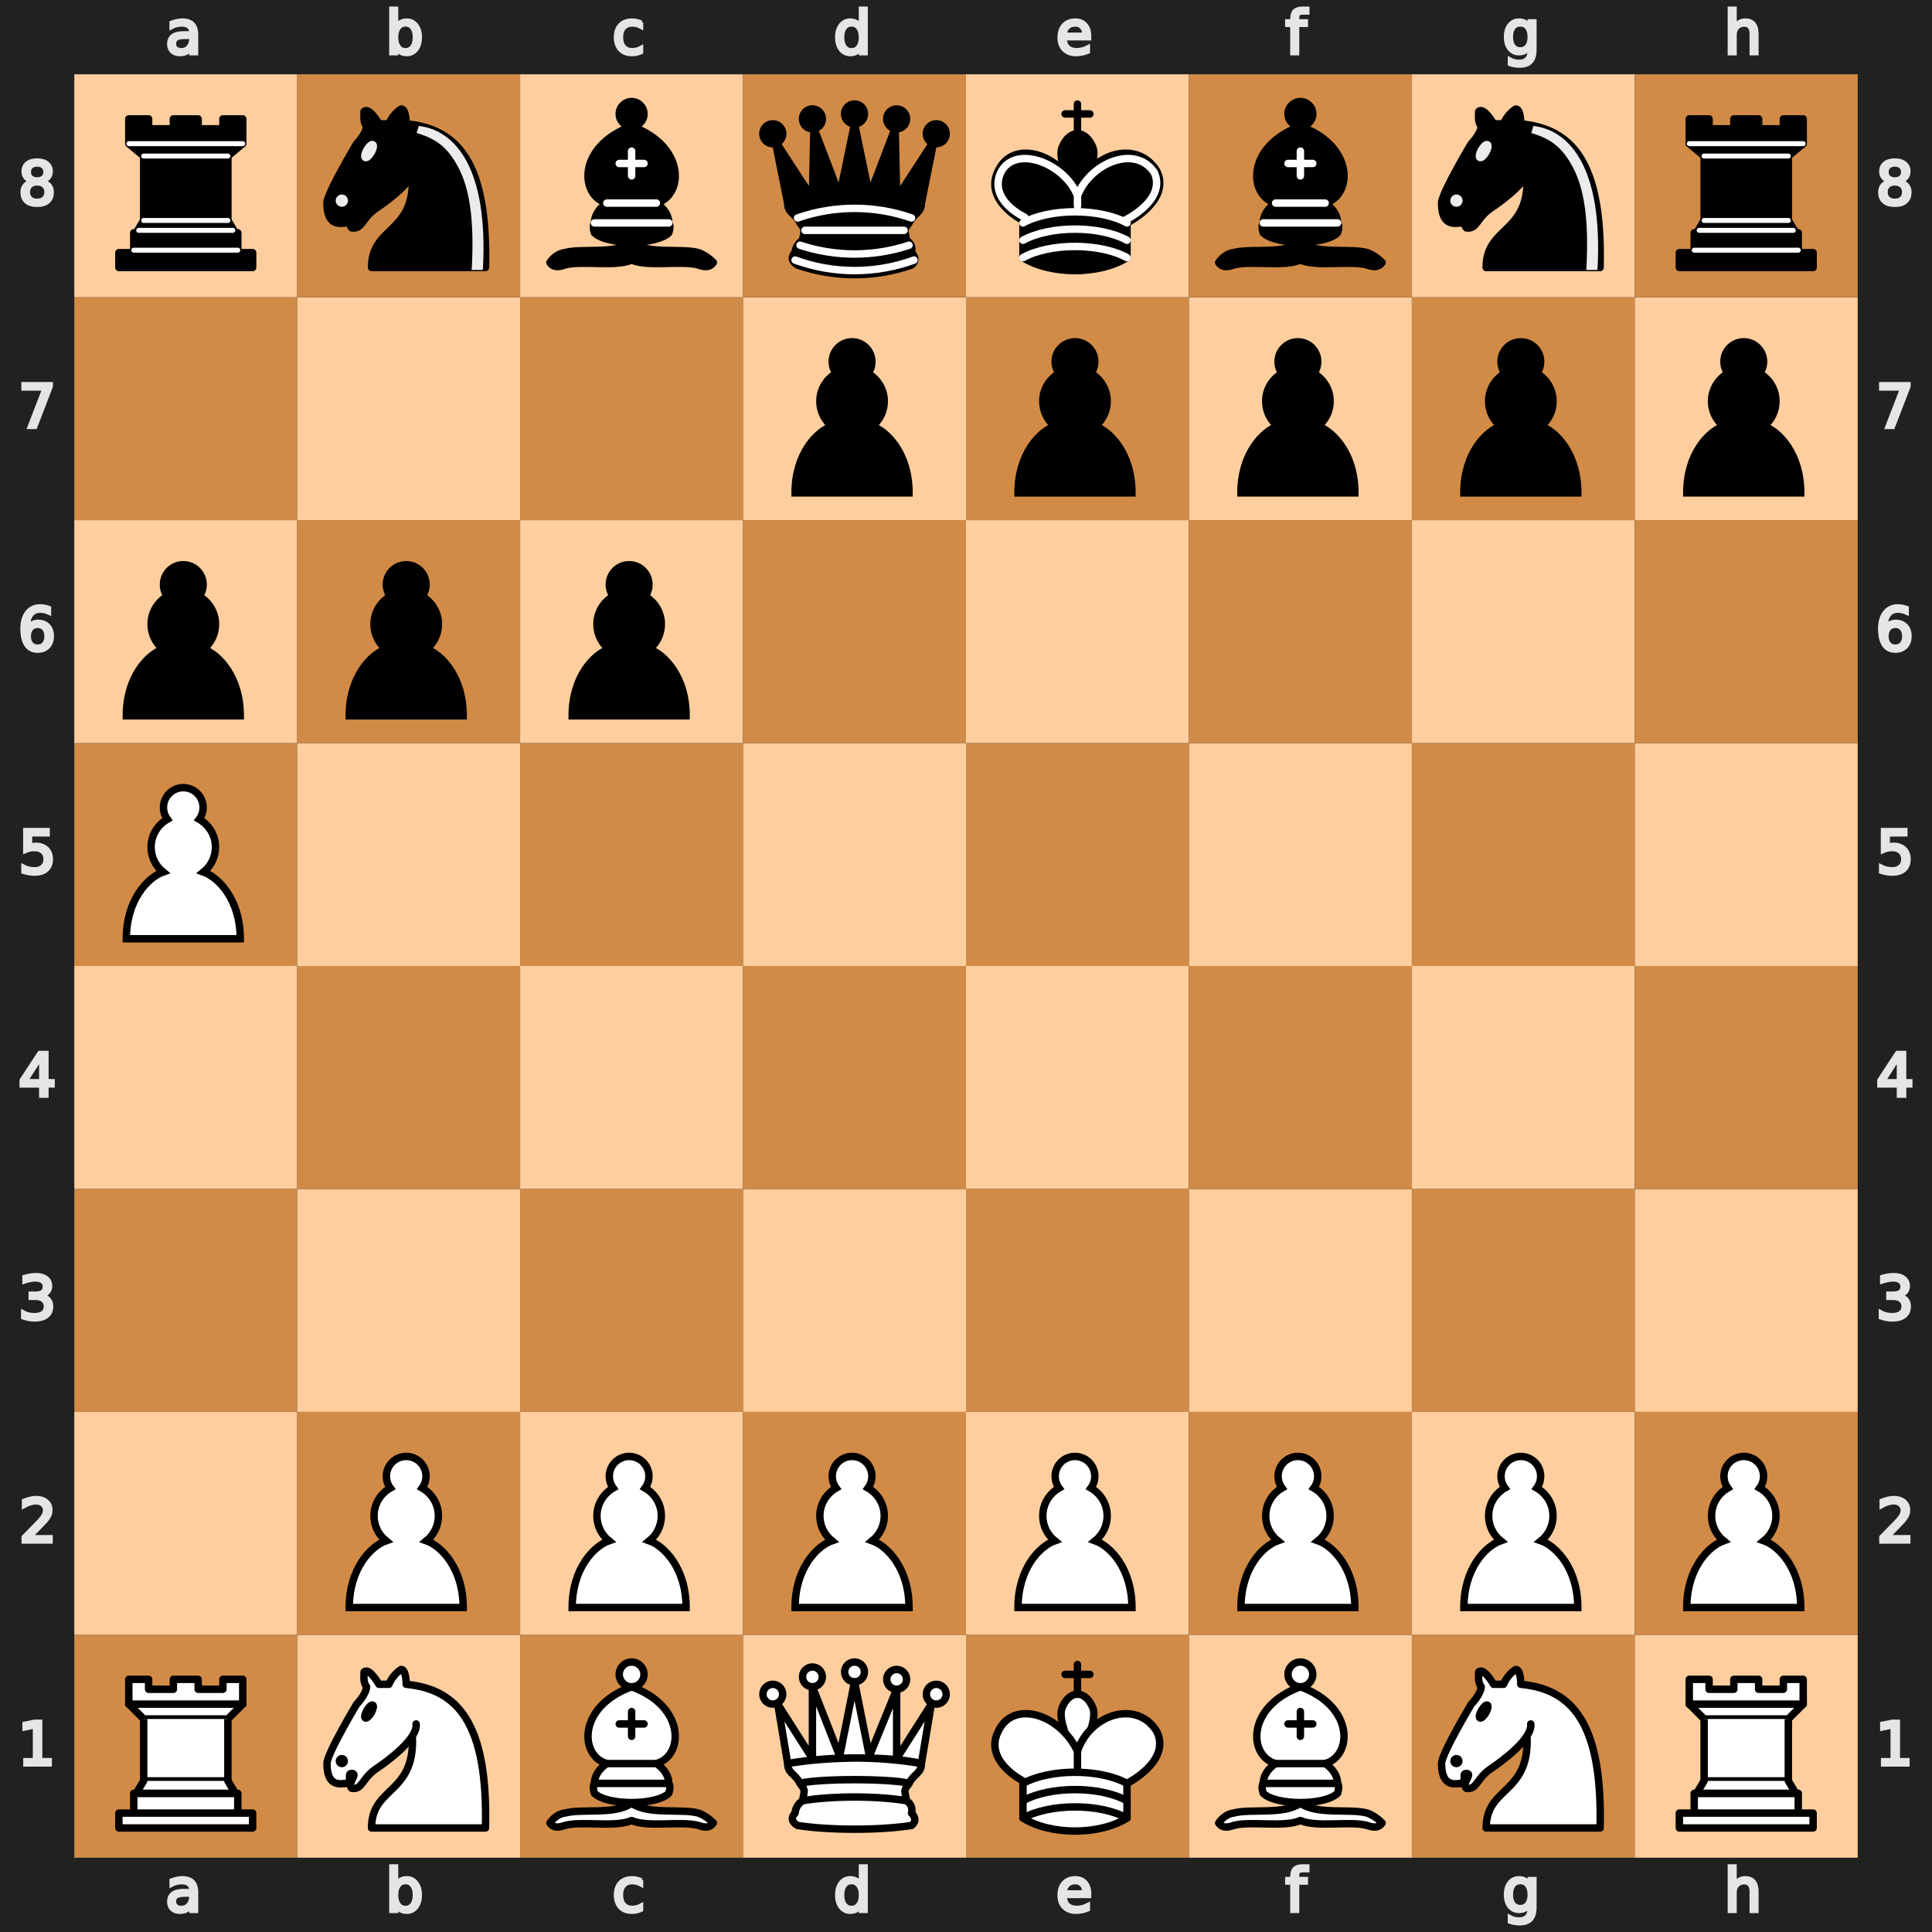
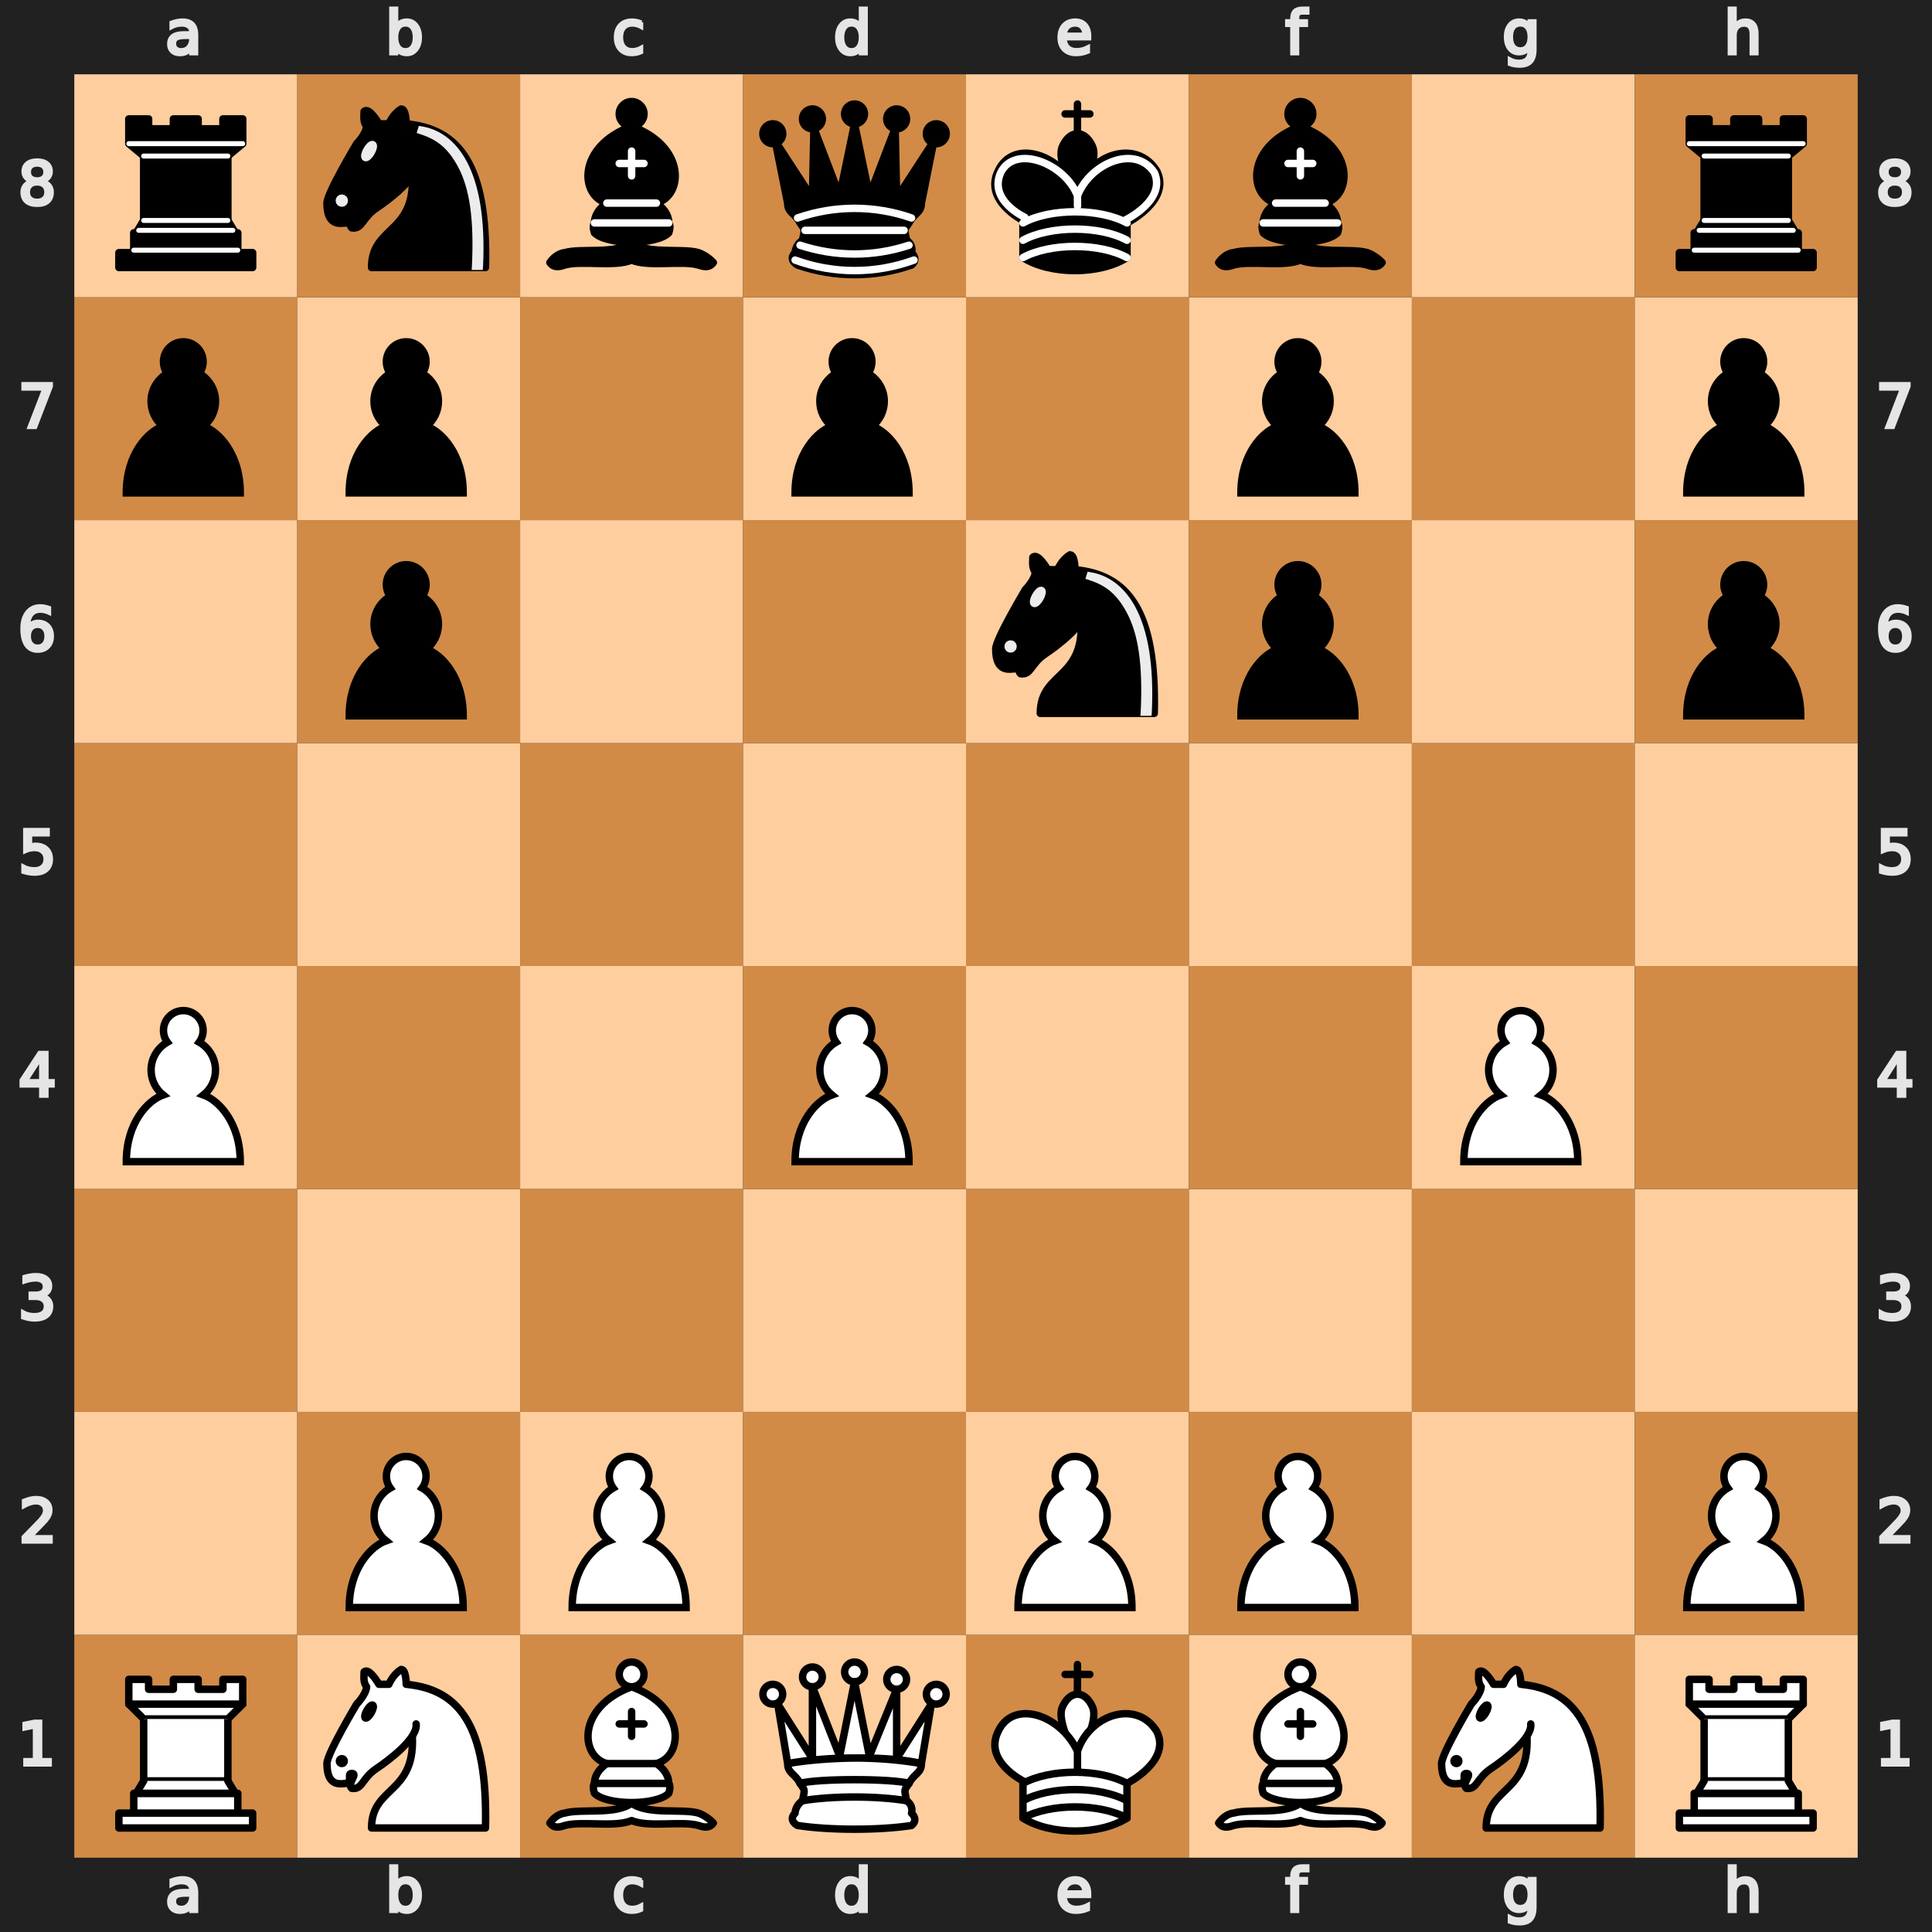
<svg xmlns="http://www.w3.org/2000/svg" xmlns:xlink="http://www.w3.org/1999/xlink" version="1.1" viewBox="0 0 390 390" width="800" height="800">
  <defs>
    <g id="white-pawn" class="white pawn">
      <path d="M22 9c-2.21 0-4 1.79-4 4 0 .89.29 1.71.78 2.38-1.95 1.12-3.28 3.21-3.28 5.62 0 2.03.94 3.84 2.41 5.03-3 1.06-7.41 5.55-7.41 13.47h23c0-7.92-4.41-12.41-7.41-13.47 1.47-1.19 2.41-3 2.41-5.03 0-2.41-1.33-4.5-3.28-5.62.49-.67.78-1.49.78-2.38 0-2.21-1.79-4-4-4z" fill="#fff" stroke="#000" stroke-width="1.5" stroke-linecap="round" />
    </g>
    <g id="white-knight" class="white knight" fill="none" fill-rule="evenodd" stroke="#000" stroke-width="1.5" stroke-linecap="round" stroke-linejoin="round">
      <path d="M 22,10 C 32.5,11 38.5,18 38,39 L 15,39 C 15,30 25,32.5 23,18" style="fill:#ffffff; stroke:#000000;" />
      <path d="M 24,18 C 24.38,20.91 18.45,25.37 16,27 C 13,29 13.18,31.34 11,31 C 9.958,30.06 12.41,27.96 11,28 C 10,28 11.19,29.23 10,30 C 9,30 5.997,31 6,26 C 6,24 12,14 12,14 C 12,14 13.89,12.1 14,10.5 C 13.27,9.506 13.5,8.5 13.5,7.5 C 14.5,6.5 16.5,10 16.5,10 L 18.5,10 C 18.5,10 19.28,8.008 21,7 C 22,7 22,10 22,10" style="fill:#ffffff; stroke:#000000;" />
      <path d="M 9.5 25.5 A 0.5 0.5 0 1 1 8.5,25.5 A 0.5 0.5 0 1 1 9.5 25.5 z" style="fill:#000000; stroke:#000000;" />
      <path d="M 15 15.5 A 0.5 1.5 0 1 1 14,15.5 A 0.5 1.5 0 1 1 15 15.5 z" transform="matrix(0.866,0.5,-0.5,0.866,9.693,-5.173)" style="fill:#000000; stroke:#000000;" />
    </g>
    <g id="white-bishop" class="white bishop" fill="none" fill-rule="evenodd" stroke="#000" stroke-width="1.5" stroke-linecap="round" stroke-linejoin="round">
      <g fill="#fff" stroke-linecap="butt">
        <path d="M9 36c3.39-.97 10.11.43 13.5-2 3.39 2.43 10.11 1.03 13.5 2 0 0 1.65.54 3 2-.68.97-1.65.99-3 .5-3.39-.97-10.11.46-13.5-1-3.39 1.46-10.11.03-13.5 1-1.354.49-2.323.47-3-.5 1.354-1.94 3-2 3-2zM15 32c2.5 2.5 12.5 2.5 15 0 .5-1.5 0-2 0-2 0-2.5-2.5-4-2.5-4 5.5-1.5 6-11.5-5-15.5-11 4-10.5 14-5 15.5 0 0-2.5 1.5-2.5 4 0 0-.5.5 0 2zM25 8a2.5 2.5 0 1 1-5 0 2.5 2.5 0 1 1 5 0z" />
      </g>
      <path d="M17.5 26h10M15 30h15m-7.5-14.5v5M20 18h5" stroke-linejoin="miter" />
    </g>
    <g id="white-rook" class="white rook" fill="#fff" fill-rule="evenodd" stroke="#000" stroke-width="1.5" stroke-linecap="round" stroke-linejoin="round">
      <path d="M9 39h27v-3H9v3zM12 36v-4h21v4H12zM11 14V9h4v2h5V9h5v2h5V9h4v5" stroke-linecap="butt" />
      <path d="M34 14l-3 3H14l-3-3" />
      <path d="M31 17v12.5H14V17" stroke-linecap="butt" stroke-linejoin="miter" />
      <path d="M31 29.5l1.5 2.5h-20l1.5-2.5" />
      <path d="M11 14h23" fill="none" stroke-linejoin="miter" />
    </g>
    <g id="white-queen" class="white queen" fill="#fff" fill-rule="evenodd" stroke="#000" stroke-width="1.5" stroke-linecap="round" stroke-linejoin="round">
      <path d="M8 12a2 2 0 1 1-4 0 2 2 0 1 1 4 0zM24.5 7.5a2 2 0 1 1-4 0 2 2 0 1 1 4 0zM41 12a2 2 0 1 1-4 0 2 2 0 1 1 4 0zM16 8.5a2 2 0 1 1-4 0 2 2 0 1 1 4 0zM33 9a2 2 0 1 1-4 0 2 2 0 1 1 4 0z" />
      <path d="M9 26c8.5-1.5 21-1.5 27 0l2-12-7 11V11l-5.5 13.5-3-15-3 15-5.5-14V25L7 14l2 12zM9 26c0 2 1.5 2 2.5 4 1 1.5 1 1 .5 3.5-1.5 1-1.5 2.5-1.5 2.5-1.5 1.5.5 2.5.5 2.5 6.5 1 16.5 1 23 0 0 0 1.5-1 0-2.5 0 0 .5-1.5-1-2.5-.5-2.5-.5-2 .5-3.5 1-2 2.5-2 2.5-4-8.5-1.5-18.5-1.5-27 0z" stroke-linecap="butt" />
      <path d="M11.5 30c3.5-1 18.5-1 22 0M12 33.5c6-1 15-1 21 0" fill="none" />
    </g>
    <g id="white-king" class="white king" fill="none" fill-rule="evenodd" stroke="#000" stroke-width="1.5" stroke-linecap="round" stroke-linejoin="round">
      <path d="M22.5 11.63V6M20 8h5" stroke-linejoin="miter" />
      <path d="M22.5 25s4.5-7.5 3-10.5c0 0-1-2.5-3-2.5s-3 2.5-3 2.5c-1.5 3 3 10.5 3 10.5" fill="#fff" stroke-linecap="butt" stroke-linejoin="miter" />
      <path d="M11.5 37c5.5 3.5 15.5 3.5 21 0v-7s9-4.5 6-10.5c-4-6.5-13.5-3.5-16 4V27v-3.5c-3.5-7.5-13-10.5-16-4-3 6 5 10 5 10V37z" fill="#fff" />
      <path d="M11.5 30c5.5-3 15.5-3 21 0m-21 3.5c5.5-3 15.5-3 21 0m-21 3.5c5.5-3 15.5-3 21 0" />
    </g>
    <g id="black-pawn" class="black pawn">
      <path d="M22 9c-2.21 0-4 1.79-4 4 0 .89.29 1.71.78 2.38-1.95 1.12-3.28 3.21-3.28 5.62 0 2.03.94 3.84 2.41 5.03-3 1.06-7.41 5.55-7.41 13.47h23c0-7.92-4.41-12.41-7.41-13.47 1.47-1.19 2.41-3 2.41-5.03 0-2.41-1.33-4.5-3.28-5.62.49-.67.78-1.49.78-2.38 0-2.21-1.79-4-4-4z" stroke="#000" stroke-width="1.5" stroke-linecap="round" />
    </g>
    <g id="black-knight" class="black knight" fill="none" fill-rule="evenodd" stroke="#000" stroke-width="1.5" stroke-linecap="round" stroke-linejoin="round">
      <path d="M 22,10 C 32.5,11 38.5,18 38,39 L 15,39 C 15,30 25,32.5 23,18" style="fill:#000000; stroke:#000000;" />
      <path d="M 24,18 C 24.38,20.91 18.45,25.37 16,27 C 13,29 13.18,31.34 11,31 C 9.958,30.06 12.41,27.96 11,28 C 10,28 11.19,29.23 10,30 C 9,30 5.997,31 6,26 C 6,24 12,14 12,14 C 12,14 13.89,12.1 14,10.5 C 13.27,9.506 13.5,8.5 13.5,7.5 C 14.5,6.5 16.5,10 16.5,10 L 18.5,10 C 18.5,10 19.28,8.008 21,7 C 22,7 22,10 22,10" style="fill:#000000; stroke:#000000;" />
      <path d="M 9.5 25.5 A 0.5 0.5 0 1 1 8.5,25.5 A 0.5 0.5 0 1 1 9.5 25.5 z" style="fill:#ececec; stroke:#ececec;" />
      <path d="M 15 15.5 A 0.5 1.5 0 1 1 14,15.5 A 0.5 1.5 0 1 1 15 15.5 z" transform="matrix(0.866,0.5,-0.5,0.866,9.693,-5.173)" style="fill:#ececec; stroke:#ececec;" />
      <path d="M 24.55,10.4 L 24.1,11.85 L 24.6,12 C 27.75,13 30.25,14.49 32.5,18.75 C 34.75,23.01 35.75,29.06 35.25,39 L 35.2,39.5 L 37.45,39.5 L 37.5,39 C 38,28.94 36.62,22.15 34.25,17.66 C 31.88,13.17 28.46,11.02 25.06,10.5 L 24.55,10.4 z " style="fill:#ececec; stroke:none;" />
    </g>
    <g id="black-bishop" class="black bishop" fill="none" fill-rule="evenodd" stroke="#000" stroke-width="1.5" stroke-linecap="round" stroke-linejoin="round">
      <path d="M9 36c3.39-.97 10.11.43 13.5-2 3.39 2.43 10.11 1.03 13.5 2 0 0 1.65.54 3 2-.68.97-1.65.99-3 .5-3.39-.97-10.11.46-13.5-1-3.39 1.46-10.11.03-13.5 1-1.354.49-2.323.47-3-.5 1.354-1.94 3-2 3-2zm6-4c2.5 2.5 12.5 2.5 15 0 .5-1.5 0-2 0-2 0-2.5-2.5-4-2.5-4 5.5-1.5 6-11.5-5-15.5-11 4-10.5 14-5 15.5 0 0-2.5 1.5-2.5 4 0 0-.5.5 0 2zM25 8a2.5 2.5 0 1 1-5 0 2.5 2.5 0 1 1 5 0z" fill="#000" stroke-linecap="butt" />
      <path d="M17.5 26h10M15 30h15m-7.5-14.5v5M20 18h5" stroke="#fff" stroke-linejoin="miter" />
    </g>
    <g id="black-rook" class="black rook" fill="#000" fill-rule="evenodd" stroke="#000" stroke-width="1.5" stroke-linecap="round" stroke-linejoin="round">
      <path d="M9 39h27v-3H9v3zM12.5 32l1.5-2.5h17l1.5 2.5h-20zM12 36v-4h21v4H12z" stroke-linecap="butt" />
      <path d="M14 29.5v-13h17v13H14z" stroke-linecap="butt" stroke-linejoin="miter" />
      <path d="M14 16.5L11 14h23l-3 2.5H14zM11 14V9h4v2h5V9h5v2h5V9h4v5H11z" stroke-linecap="butt" />
      <path d="M12 35.5h21M13 31.5h19M14 29.5h17M14 16.5h17M11 14h23" fill="none" stroke="#fff" stroke-width="1" stroke-linejoin="miter" />
    </g>
    <g id="black-queen" class="black queen" fill="#000" fill-rule="evenodd" stroke="#000" stroke-width="1.5" stroke-linecap="round" stroke-linejoin="round">
      <g fill="#000" stroke="none">
        <circle cx="6" cy="12" r="2.75" />
        <circle cx="14" cy="9" r="2.75" />
        <circle cx="22.5" cy="8" r="2.75" />
        <circle cx="31" cy="9" r="2.75" />
        <circle cx="39" cy="12" r="2.75" />
      </g>
      <path d="M9 26c8.5-1.5 21-1.5 27 0l2.5-12.5L31 25l-.3-14.1-5.2 13.6-3-14.5-3 14.5-5.2-13.6L14 25 6.5 13.5 9 26zM9 26c0 2 1.5 2 2.5 4 1 1.5 1 1 .5 3.5-1.5 1-1.5 2.5-1.5 2.5-1.5 1.5.5 2.5.5 2.5 6.5 1 16.5 1 23 0 0 0 1.5-1 0-2.5 0 0 .5-1.5-1-2.5-.5-2.5-.5-2 .5-3.5 1-2 2.5-2 2.5-4-8.5-1.5-18.5-1.5-27 0z" stroke-linecap="butt" />
      <path d="M11 38.5a35 35 1 0 0 23 0" fill="none" stroke-linecap="butt" />
      <path d="M11 29a35 35 1 0 1 23 0M12.5 31.5h20M11.5 34.5a35 35 1 0 0 22 0M10.5 37.5a35 35 1 0 0 24 0" fill="none" stroke="#fff" />
    </g>
    <g id="black-king" class="black king" fill="none" fill-rule="evenodd" stroke="#000" stroke-width="1.5" stroke-linecap="round" stroke-linejoin="round">
      <path d="M22.5 11.63V6" stroke-linejoin="miter" />
      <path d="M22.5 25s4.5-7.5 3-10.5c0 0-1-2.5-3-2.5s-3 2.5-3 2.5c-1.5 3 3 10.5 3 10.5" fill="#000" stroke-linecap="butt" stroke-linejoin="miter" />
      <path d="M11.5 37c5.5 3.5 15.5 3.5 21 0v-7s9-4.5 6-10.5c-4-6.5-13.5-3.5-16 4V27v-3.5c-3.5-7.5-13-10.5-16-4-3 6 5 10 5 10V37z" fill="#000" />
      <path d="M20 8h5" stroke-linejoin="miter" />
      <path d="M32 29.5s8.5-4 6.03-9.65C34.15 14 25 18 22.5 24.5l.01 2.1-.01-2.1C20 18 9.906 14 6.997 19.85c-2.497 5.65 4.853 9 4.853 9M11.5 30c5.5-3 15.5-3 21 0m-21 3.5c5.5-3 15.5-3 21 0m-21 3.5c5.5-3 15.5-3 21 0" stroke="#fff" />
    </g>
  </defs>
  <rect x="0" y="0" width="390" height="390" fill="#212121" />
  <rect x="15" y="330" width="45" height="45" class="square dark a1" stroke="none" fill="#d18b47" />
  <use xlink:href="#white-rook" transform="translate(15, 330)" />
  <rect x="60" y="330" width="45" height="45" class="square light b1" stroke="none" fill="#ffce9e" />
  <use xlink:href="#white-knight" transform="translate(60, 330)" />
  <rect x="105" y="330" width="45" height="45" class="square dark c1" stroke="none" fill="#d18b47" />
  <use xlink:href="#white-bishop" transform="translate(105, 330)" />
  <rect x="150" y="330" width="45" height="45" class="square light d1" stroke="none" fill="#ffce9e" />
  <use xlink:href="#white-queen" transform="translate(150, 330)" />
  <rect x="195" y="330" width="45" height="45" class="square dark e1" stroke="none" fill="#d18b47" />
  <use xlink:href="#white-king" transform="translate(195, 330)" />
  <rect x="240" y="330" width="45" height="45" class="square light f1" stroke="none" fill="#ffce9e" />
  <use xlink:href="#white-bishop" transform="translate(240, 330)" />
  <rect x="285" y="330" width="45" height="45" class="square dark g1" stroke="none" fill="#d18b47" />
  <use xlink:href="#white-knight" transform="translate(285, 330)" />
  <rect x="330" y="330" width="45" height="45" class="square light h1" stroke="none" fill="#ffce9e" />
  <use xlink:href="#white-rook" transform="translate(330, 330)" />
  <rect x="15" y="285" width="45" height="45" class="square light a2" stroke="none" fill="#ffce9e" />
  <rect x="60" y="285" width="45" height="45" class="square dark b2" stroke="none" fill="#d18b47" />
  <use xlink:href="#white-pawn" transform="translate(60, 285)" />
  <rect x="105" y="285" width="45" height="45" class="square light c2" stroke="none" fill="#ffce9e" />
  <use xlink:href="#white-pawn" transform="translate(105, 285)" />
  <rect x="150" y="285" width="45" height="45" class="square dark d2" stroke="none" fill="#d18b47" />
-   <use xlink:href="#white-pawn" transform="translate(150, 285)" />
  <rect x="195" y="285" width="45" height="45" class="square light e2" stroke="none" fill="#ffce9e" />
  <use xlink:href="#white-pawn" transform="translate(195, 285)" />
  <rect x="240" y="285" width="45" height="45" class="square dark f2" stroke="none" fill="#d18b47" />
  <use xlink:href="#white-pawn" transform="translate(240, 285)" />
  <rect x="285" y="285" width="45" height="45" class="square light g2" stroke="none" fill="#ffce9e" />
-   <use xlink:href="#white-pawn" transform="translate(285, 285)" />
  <rect x="330" y="285" width="45" height="45" class="square dark h2" stroke="none" fill="#d18b47" />
  <use xlink:href="#white-pawn" transform="translate(330, 285)" />
  <rect x="15" y="240" width="45" height="45" class="square dark a3" stroke="none" fill="#d18b47" />
  <rect x="60" y="240" width="45" height="45" class="square light b3" stroke="none" fill="#ffce9e" />
  <rect x="105" y="240" width="45" height="45" class="square dark c3" stroke="none" fill="#d18b47" />
  <rect x="150" y="240" width="45" height="45" class="square light d3" stroke="none" fill="#ffce9e" />
  <rect x="195" y="240" width="45" height="45" class="square dark e3" stroke="none" fill="#d18b47" />
  <rect x="240" y="240" width="45" height="45" class="square light f3" stroke="none" fill="#ffce9e" />
  <rect x="285" y="240" width="45" height="45" class="square dark g3" stroke="none" fill="#d18b47" />
  <rect x="330" y="240" width="45" height="45" class="square light h3" stroke="none" fill="#ffce9e" />
  <rect x="15" y="195" width="45" height="45" class="square light a4" stroke="none" fill="#ffce9e" />
+   <use xlink:href="#white-pawn" transform="translate(15, 195)" />
  <rect x="60" y="195" width="45" height="45" class="square dark b4" stroke="none" fill="#d18b47" />
  <rect x="105" y="195" width="45" height="45" class="square light c4" stroke="none" fill="#ffce9e" />
  <rect x="150" y="195" width="45" height="45" class="square dark d4" stroke="none" fill="#d18b47" />
+   <use xlink:href="#white-pawn" transform="translate(150, 195)" />
  <rect x="195" y="195" width="45" height="45" class="square light e4" stroke="none" fill="#ffce9e" />
  <rect x="240" y="195" width="45" height="45" class="square dark f4" stroke="none" fill="#d18b47" />
  <rect x="285" y="195" width="45" height="45" class="square light g4" stroke="none" fill="#ffce9e" />
+   <use xlink:href="#white-pawn" transform="translate(285, 195)" />
  <rect x="330" y="195" width="45" height="45" class="square dark h4" stroke="none" fill="#d18b47" />
  <rect x="15" y="150" width="45" height="45" class="square dark a5" stroke="none" fill="#d18b47" />
-   <use xlink:href="#white-pawn" transform="translate(15, 150)" />
  <rect x="60" y="150" width="45" height="45" class="square light b5" stroke="none" fill="#ffce9e" />
  <rect x="105" y="150" width="45" height="45" class="square dark c5" stroke="none" fill="#d18b47" />
  <rect x="150" y="150" width="45" height="45" class="square light d5" stroke="none" fill="#ffce9e" />
  <rect x="195" y="150" width="45" height="45" class="square dark e5" stroke="none" fill="#d18b47" />
  <rect x="240" y="150" width="45" height="45" class="square light f5" stroke="none" fill="#ffce9e" />
  <rect x="285" y="150" width="45" height="45" class="square dark g5" stroke="none" fill="#d18b47" />
  <rect x="330" y="150" width="45" height="45" class="square light h5" stroke="none" fill="#ffce9e" />
  <rect x="15" y="105" width="45" height="45" class="square light a6" stroke="none" fill="#ffce9e" />
-   <use xlink:href="#black-pawn" transform="translate(15, 105)" />
  <rect x="60" y="105" width="45" height="45" class="square dark b6" stroke="none" fill="#d18b47" />
  <use xlink:href="#black-pawn" transform="translate(60, 105)" />
  <rect x="105" y="105" width="45" height="45" class="square light c6" stroke="none" fill="#ffce9e" />
-   <use xlink:href="#black-pawn" transform="translate(105, 105)" />
  <rect x="150" y="105" width="45" height="45" class="square dark d6" stroke="none" fill="#d18b47" />
  <rect x="195" y="105" width="45" height="45" class="square light e6" stroke="none" fill="#ffce9e" />
+   <use xlink:href="#black-knight" transform="translate(195, 105)" />
  <rect x="240" y="105" width="45" height="45" class="square dark f6" stroke="none" fill="#d18b47" />
+   <use xlink:href="#black-pawn" transform="translate(240, 105)" />
  <rect x="285" y="105" width="45" height="45" class="square light g6" stroke="none" fill="#ffce9e" />
  <rect x="330" y="105" width="45" height="45" class="square dark h6" stroke="none" fill="#d18b47" />
+   <use xlink:href="#black-pawn" transform="translate(330, 105)" />
  <rect x="15" y="60" width="45" height="45" class="square dark a7" stroke="none" fill="#d18b47" />
+   <use xlink:href="#black-pawn" transform="translate(15, 60)" />
  <rect x="60" y="60" width="45" height="45" class="square light b7" stroke="none" fill="#ffce9e" />
+   <use xlink:href="#black-pawn" transform="translate(60, 60)" />
  <rect x="105" y="60" width="45" height="45" class="square dark c7" stroke="none" fill="#d18b47" />
  <rect x="150" y="60" width="45" height="45" class="square light d7" stroke="none" fill="#ffce9e" />
  <use xlink:href="#black-pawn" transform="translate(150, 60)" />
  <rect x="195" y="60" width="45" height="45" class="square dark e7" stroke="none" fill="#d18b47" />
-   <use xlink:href="#black-pawn" transform="translate(195, 60)" />
  <rect x="240" y="60" width="45" height="45" class="square light f7" stroke="none" fill="#ffce9e" />
  <use xlink:href="#black-pawn" transform="translate(240, 60)" />
  <rect x="285" y="60" width="45" height="45" class="square dark g7" stroke="none" fill="#d18b47" />
-   <use xlink:href="#black-pawn" transform="translate(285, 60)" />
  <rect x="330" y="60" width="45" height="45" class="square light h7" stroke="none" fill="#ffce9e" />
  <use xlink:href="#black-pawn" transform="translate(330, 60)" />
  <rect x="15" y="15" width="45" height="45" class="square light a8" stroke="none" fill="#ffce9e" />
  <use xlink:href="#black-rook" transform="translate(15, 15)" />
  <rect x="60" y="15" width="45" height="45" class="square dark b8" stroke="none" fill="#d18b47" />
  <use xlink:href="#black-knight" transform="translate(60, 15)" />
  <rect x="105" y="15" width="45" height="45" class="square light c8" stroke="none" fill="#ffce9e" />
  <use xlink:href="#black-bishop" transform="translate(105, 15)" />
  <rect x="150" y="15" width="45" height="45" class="square dark d8" stroke="none" fill="#d18b47" />
  <use xlink:href="#black-queen" transform="translate(150, 15)" />
  <rect x="195" y="15" width="45" height="45" class="square light e8" stroke="none" fill="#ffce9e" />
  <use xlink:href="#black-king" transform="translate(195, 15)" />
  <rect x="240" y="15" width="45" height="45" class="square dark f8" stroke="none" fill="#d18b47" />
  <use xlink:href="#black-bishop" transform="translate(240, 15)" />
  <rect x="285" y="15" width="45" height="45" class="square light g8" stroke="none" fill="#ffce9e" />
-   <use xlink:href="#black-knight" transform="translate(285, 15)" />
  <rect x="330" y="15" width="45" height="45" class="square dark h8" stroke="none" fill="#d18b47" />
  <use xlink:href="#black-rook" transform="translate(330, 15)" />
  <g transform="translate(20, 0) scale(0.75, 0.75)" fill="#e5e5e5" stroke="#e5e5e5">
    <path d="M23.328 10.016q-1.742 0-2.414.398-.672.398-.672 1.36 0 .765.5 1.218.508.445 1.375.445 1.196 0 1.914-.843.727-.852.727-2.258v-.32zm2.867-.594v4.992h-1.437v-1.328q-.492.797-1.227 1.18-.734.375-1.797.375-1.343 0-2.14-.75-.79-.758-.79-2.024 0-1.476.985-2.226.992-.75 2.953-.75h2.016V8.75q0-.992-.656-1.531-.649-.547-1.829-.547-.75 0-1.46.18-.711.18-1.368.539V6.062q.79-.304 1.532-.453.742-.156 1.445-.156 1.898 0 2.836.984.937.985.937 2.985z" />
  </g>
  <g transform="translate(20, 375) scale(0.75, 0.75)" fill="#e5e5e5" stroke="#e5e5e5">
    <path d="M23.328 10.016q-1.742 0-2.414.398-.672.398-.672 1.36 0 .765.5 1.218.508.445 1.375.445 1.196 0 1.914-.843.727-.852.727-2.258v-.32zm2.867-.594v4.992h-1.437v-1.328q-.492.797-1.227 1.18-.734.375-1.797.375-1.343 0-2.14-.75-.79-.758-.79-2.024 0-1.476.985-2.226.992-.75 2.953-.75h2.016V8.75q0-.992-.656-1.531-.649-.547-1.829-.547-.75 0-1.46.18-.711.18-1.368.539V6.062q.79-.304 1.532-.453.742-.156 1.445-.156 1.898 0 2.836.984.937.985.937 2.985z" />
  </g>
  <g transform="translate(65, 0) scale(0.75, 0.75)" fill="#e5e5e5" stroke="#e5e5e5">
    <path d="M24.922 10.047q0-1.586-.656-2.485-.649-.906-1.79-.906-1.14 0-1.796.906-.649.899-.649 2.485 0 1.586.649 2.492.656.898 1.797.898 1.14 0 1.789-.898.656-.906.656-2.492zm-4.89-3.055q.452-.781 1.14-1.156.695-.383 1.656-.383 1.594 0 2.586 1.266 1 1.265 1 3.328 0 2.062-1 3.328-.992 1.266-2.586 1.266-.96 0-1.656-.375-.688-.383-1.14-1.164v1.312h-1.446V2.258h1.445z" />
  </g>
  <g transform="translate(65, 375) scale(0.75, 0.75)" fill="#e5e5e5" stroke="#e5e5e5">
    <path d="M24.922 10.047q0-1.586-.656-2.485-.649-.906-1.79-.906-1.14 0-1.796.906-.649.899-.649 2.485 0 1.586.649 2.492.656.898 1.797.898 1.14 0 1.789-.898.656-.906.656-2.492zm-4.89-3.055q.452-.781 1.14-1.156.695-.383 1.656-.383 1.594 0 2.586 1.266 1 1.265 1 3.328 0 2.062-1 3.328-.992 1.266-2.586 1.266-.96 0-1.656-.375-.688-.383-1.14-1.164v1.312h-1.446V2.258h1.445z" />
  </g>
  <g transform="translate(110, 0) scale(0.75, 0.75)" fill="#e5e5e5" stroke="#e5e5e5">
    <path d="M25.96 6v1.344q-.608-.336-1.226-.5-.609-.172-1.234-.172-1.398 0-2.172.89-.773.883-.773 2.485 0 1.601.773 2.492.774.883 2.172.883.625 0 1.234-.164.618-.172 1.227-.508v1.328q-.602.281-1.25.422-.64.14-1.367.14-1.977 0-3.14-1.242-1.165-1.242-1.165-3.351 0-2.14 1.172-3.367 1.18-1.227 3.227-1.227.664 0 1.296.14.633.134 1.227.407z" />
  </g>
  <g transform="translate(110, 375) scale(0.75, 0.75)" fill="#e5e5e5" stroke="#e5e5e5">
    <path d="M25.96 6v1.344q-.608-.336-1.226-.5-.609-.172-1.234-.172-1.398 0-2.172.89-.773.883-.773 2.485 0 1.601.773 2.492.774.883 2.172.883.625 0 1.234-.164.618-.172 1.227-.508v1.328q-.602.281-1.25.422-.64.14-1.367.14-1.977 0-3.14-1.242-1.165-1.242-1.165-3.351 0-2.14 1.172-3.367 1.18-1.227 3.227-1.227.664 0 1.296.14.633.134 1.227.407z" />
  </g>
  <g transform="translate(155, 0) scale(0.75, 0.75)" fill="#e5e5e5" stroke="#e5e5e5">
    <path d="M24.973 6.992V2.258h1.437v12.156h-1.437v-1.312q-.453.78-1.149 1.164-.687.375-1.656.375-1.586 0-2.586-1.266-.992-1.266-.992-3.328 0-2.063.992-3.328 1-1.266 2.586-1.266.969 0 1.656.383.696.375 1.149 1.156zm-4.899 3.055q0 1.586.649 2.492.656.898 1.797.898 1.14 0 1.796-.898.657-.906.657-2.492 0-1.586-.657-2.485-.656-.906-1.796-.906-1.141 0-1.797.906-.649.899-.649 2.485z" />
  </g>
  <g transform="translate(155, 375) scale(0.75, 0.75)" fill="#e5e5e5" stroke="#e5e5e5">
    <path d="M24.973 6.992V2.258h1.437v12.156h-1.437v-1.312q-.453.78-1.149 1.164-.687.375-1.656.375-1.586 0-2.586-1.266-.992-1.266-.992-3.328 0-2.063.992-3.328 1-1.266 2.586-1.266.969 0 1.656.383.696.375 1.149 1.156zm-4.899 3.055q0 1.586.649 2.492.656.898 1.797.898 1.14 0 1.796-.898.657-.906.657-2.492 0-1.586-.657-2.485-.656-.906-1.796-.906-1.141 0-1.797.906-.649.899-.649 2.485z" />
  </g>
  <g transform="translate(200, 0) scale(0.75, 0.75)" fill="#e5e5e5" stroke="#e5e5e5">
    <path d="M26.555 9.68v.703h-6.61q.094 1.484.89 2.265.806.774 2.235.774.828 0 1.602-.203.781-.203 1.547-.61v1.36q-.774.328-1.586.5-.813.172-1.649.172-2.093 0-3.32-1.22-1.219-1.218-1.219-3.296 0-2.148 1.157-3.406 1.164-1.266 3.132-1.266 1.766 0 2.79 1.14 1.03 1.134 1.03 3.087zm-1.438-.422q-.015-1.18-.664-1.883-.64-.703-1.703-.703-1.203 0-1.93.68-.718.68-.828 1.914z" />
  </g>
  <g transform="translate(200, 375) scale(0.75, 0.75)" fill="#e5e5e5" stroke="#e5e5e5">
    <path d="M26.555 9.68v.703h-6.61q.094 1.484.89 2.265.806.774 2.235.774.828 0 1.602-.203.781-.203 1.547-.61v1.36q-.774.328-1.586.5-.813.172-1.649.172-2.093 0-3.32-1.22-1.219-1.218-1.219-3.296 0-2.148 1.157-3.406 1.164-1.266 3.132-1.266 1.766 0 2.79 1.14 1.03 1.134 1.03 3.087zm-1.438-.422q-.015-1.18-.664-1.883-.64-.703-1.703-.703-1.203 0-1.93.68-.718.68-.828 1.914z" />
  </g>
  <g transform="translate(245, 0) scale(0.75, 0.75)" fill="#e5e5e5" stroke="#e5e5e5">
    <path d="M25.285 2.258v1.195H23.91q-.773 0-1.078.313-.297.312-.297 1.125v.773h2.367v1.117h-2.367v7.633H21.09V6.781h-1.375V5.664h1.375v-.61q0-1.46.68-2.124.68-.672 2.156-.672z" />
  </g>
  <g transform="translate(245, 375) scale(0.75, 0.75)" fill="#e5e5e5" stroke="#e5e5e5">
    <path d="M25.285 2.258v1.195H23.91q-.773 0-1.078.313-.297.312-.297 1.125v.773h2.367v1.117h-2.367v7.633H21.09V6.781h-1.375V5.664h1.375v-.61q0-1.46.68-2.124.68-.672 2.156-.672z" />
  </g>
  <g transform="translate(290, 0) scale(0.75, 0.75)" fill="#e5e5e5" stroke="#e5e5e5">
    <path d="M24.973 9.937q0-1.562-.649-2.421-.64-.86-1.804-.86-1.157 0-1.805.86-.64.859-.64 2.421 0 1.555.64 2.415.648.859 1.805.859 1.164 0 1.804-.86.649-.859.649-2.414zm1.437 3.391q0 2.234-.992 3.32-.992 1.094-3.04 1.094-.757 0-1.429-.117-.672-.11-1.304-.344v-1.398q.632.344 1.25.508.617.164 1.257.164 1.414 0 2.118-.743.703-.734.703-2.226v-.711q-.446.773-1.141 1.156-.695.383-1.664.383-1.61 0-2.594-1.227-.984-1.226-.984-3.25 0-2.03.984-3.257.985-1.227 2.594-1.227.969 0 1.664.383t1.14 1.156V5.664h1.438z" />
  </g>
  <g transform="translate(290, 375) scale(0.75, 0.75)" fill="#e5e5e5" stroke="#e5e5e5">
    <path d="M24.973 9.937q0-1.562-.649-2.421-.64-.86-1.804-.86-1.157 0-1.805.86-.64.859-.64 2.421 0 1.555.64 2.415.648.859 1.805.859 1.164 0 1.804-.86.649-.859.649-2.414zm1.437 3.391q0 2.234-.992 3.32-.992 1.094-3.04 1.094-.757 0-1.429-.117-.672-.11-1.304-.344v-1.398q.632.344 1.25.508.617.164 1.257.164 1.414 0 2.118-.743.703-.734.703-2.226v-.711q-.446.773-1.141 1.156-.695.383-1.664.383-1.61 0-2.594-1.227-.984-1.226-.984-3.25 0-2.03.984-3.257.985-1.227 2.594-1.227.969 0 1.664.383t1.14 1.156V5.664h1.438z" />
  </g>
  <g transform="translate(335, 0) scale(0.75, 0.75)" fill="#e5e5e5" stroke="#e5e5e5">
    <path d="M26.164 9.133v5.281h-1.437V9.18q0-1.243-.485-1.86-.484-.617-1.453-.617-1.164 0-1.836.742-.672.742-.672 2.024v4.945h-1.445V2.258h1.445v4.765q.516-.789 1.211-1.18.703-.39 1.617-.39 1.508 0 2.282.938.773.93.773 2.742z" />
  </g>
  <g transform="translate(335, 375) scale(0.75, 0.75)" fill="#e5e5e5" stroke="#e5e5e5">
    <path d="M26.164 9.133v5.281h-1.437V9.18q0-1.243-.485-1.86-.484-.617-1.453-.617-1.164 0-1.836.742-.672.742-.672 2.024v4.945h-1.445V2.258h1.445v4.765q.516-.789 1.211-1.18.703-.39 1.617-.39 1.508 0 2.282.938.773.93.773 2.742z" />
  </g>
  <g transform="translate(0, 335) scale(0.75, 0.75)" fill="#e5e5e5" stroke="#e5e5e5">
    <path d="M6.754 26.996h2.578v-8.898l-2.805.562v-1.437l2.79-.563h1.578v10.336h2.578v1.328h-6.72z" />
  </g>
  <g transform="translate(375, 335) scale(0.75, 0.75)" fill="#e5e5e5" stroke="#e5e5e5">
    <path d="M6.754 26.996h2.578v-8.898l-2.805.562v-1.437l2.79-.563h1.578v10.336h2.578v1.328h-6.72z" />
  </g>
  <g transform="translate(0, 290) scale(0.75, 0.75)" fill="#e5e5e5" stroke="#e5e5e5">
    <path d="M8.195 26.996h5.508v1.328H6.297v-1.328q.898-.93 2.445-2.492 1.555-1.57 1.953-2.024.758-.851 1.055-1.437.305-.594.305-1.164 0-.93-.657-1.516-.648-.586-1.695-.586-.742 0-1.57.258-.82.258-1.758.781v-1.593q.953-.383 1.781-.578.828-.196 1.516-.196 1.812 0 2.89.906 1.079.907 1.079 2.422 0 .72-.274 1.368-.265.64-.976 1.515-.196.227-1.243 1.313-1.046 1.078-2.953 3.023z" />
  </g>
  <g transform="translate(375, 290) scale(0.75, 0.75)" fill="#e5e5e5" stroke="#e5e5e5">
    <path d="M8.195 26.996h5.508v1.328H6.297v-1.328q.898-.93 2.445-2.492 1.555-1.57 1.953-2.024.758-.851 1.055-1.437.305-.594.305-1.164 0-.93-.657-1.516-.648-.586-1.695-.586-.742 0-1.57.258-.82.258-1.758.781v-1.593q.953-.383 1.781-.578.828-.196 1.516-.196 1.812 0 2.89.906 1.079.907 1.079 2.422 0 .72-.274 1.368-.265.64-.976 1.515-.196.227-1.243 1.313-1.046 1.078-2.953 3.023z" />
  </g>
  <g transform="translate(0, 245) scale(0.75, 0.75)" fill="#e5e5e5" stroke="#e5e5e5">
    <path d="M11.434 22.035q1.132.242 1.765 1.008.64.766.64 1.89 0 1.727-1.187 2.672-1.187.946-3.375.946-.734 0-1.515-.149-.774-.14-1.602-.43V26.45q.656.383 1.438.578.78.196 1.632.196 1.485 0 2.258-.586.782-.586.782-1.703 0-1.032-.727-1.61-.719-.586-2.008-.586h-1.36v-1.297h1.423q1.164 0 1.78-.46.618-.47.618-1.344 0-.899-.64-1.375-.633-.485-1.82-.485-.65 0-1.391.141-.743.14-1.633.437V16.95q.898-.25 1.68-.375.788-.125 1.484-.125 1.797 0 2.844.82 1.046.813 1.046 2.204 0 .968-.554 1.64-.555.664-1.578.922z" />
  </g>
  <g transform="translate(375, 245) scale(0.75, 0.75)" fill="#e5e5e5" stroke="#e5e5e5">
    <path d="M11.434 22.035q1.132.242 1.765 1.008.64.766.64 1.89 0 1.727-1.187 2.672-1.187.946-3.375.946-.734 0-1.515-.149-.774-.14-1.602-.43V26.45q.656.383 1.438.578.78.196 1.632.196 1.485 0 2.258-.586.782-.586.782-1.703 0-1.032-.727-1.61-.719-.586-2.008-.586h-1.36v-1.297h1.423q1.164 0 1.78-.46.618-.47.618-1.344 0-.899-.64-1.375-.633-.485-1.82-.485-.65 0-1.391.141-.743.14-1.633.437V16.95q.898-.25 1.68-.375.788-.125 1.484-.125 1.797 0 2.844.82 1.046.813 1.046 2.204 0 .968-.554 1.64-.555.664-1.578.922z" />
  </g>
  <g transform="translate(0, 200) scale(0.75, 0.75)" fill="#e5e5e5" stroke="#e5e5e5">
    <path d="M11.016 18.035L7.03 24.262h3.985zm-.414-1.375h1.984v7.602h1.664v1.312h-1.664v2.75h-1.57v-2.75H5.75v-1.523z" />
  </g>
  <g transform="translate(375, 200) scale(0.75, 0.75)" fill="#e5e5e5" stroke="#e5e5e5">
    <path d="M11.016 18.035L7.03 24.262h3.985zm-.414-1.375h1.984v7.602h1.664v1.312h-1.664v2.75h-1.57v-2.75H5.75v-1.523z" />
  </g>
  <g transform="translate(0, 155) scale(0.75, 0.75)" fill="#e5e5e5" stroke="#e5e5e5">
    <path d="M6.719 16.66h6.195v1.328h-4.75v2.86q.344-.118.688-.172.343-.063.687-.063 1.953 0 3.094 1.07 1.14 1.07 1.14 2.899 0 1.883-1.171 2.93-1.172 1.039-3.305 1.039-.735 0-1.5-.125-.758-.125-1.57-.375v-1.586q.703.383 1.453.57.75.188 1.586.188 1.351 0 2.14-.711.79-.711.79-1.93 0-1.219-.79-1.93-.789-.71-2.14-.71-.633 0-1.266.14-.625.14-1.281.438z" />
  </g>
  <g transform="translate(375, 155) scale(0.75, 0.75)" fill="#e5e5e5" stroke="#e5e5e5">
    <path d="M6.719 16.66h6.195v1.328h-4.75v2.86q.344-.118.688-.172.343-.063.687-.063 1.953 0 3.094 1.07 1.14 1.07 1.14 2.899 0 1.883-1.171 2.93-1.172 1.039-3.305 1.039-.735 0-1.5-.125-.758-.125-1.57-.375v-1.586q.703.383 1.453.57.75.188 1.586.188 1.351 0 2.14-.711.79-.711.79-1.93 0-1.219-.79-1.93-.789-.71-2.14-.71-.633 0-1.266.14-.625.14-1.281.438z" />
  </g>
  <g transform="translate(0, 110) scale(0.75, 0.75)" fill="#e5e5e5" stroke="#e5e5e5">
    <path d="M10.137 21.863q-1.063 0-1.688.727-.617.726-.617 1.992 0 1.258.617 1.992.625.727 1.688.727 1.062 0 1.68-.727.624-.734.624-1.992 0-1.266-.625-1.992-.617-.727-1.68-.727zm3.133-4.945v1.437q-.594-.28-1.204-.43-.601-.148-1.195-.148-1.562 0-2.39 1.055-.82 1.055-.938 3.188.46-.68 1.156-1.04.696-.367 1.531-.367 1.758 0 2.774 1.07 1.023 1.063 1.023 2.899 0 1.797-1.062 2.883-1.063 1.086-2.828 1.086-2.024 0-3.094-1.547-1.07-1.555-1.07-4.5 0-2.766 1.312-4.406 1.313-1.649 3.524-1.649.593 0 1.195.117.61.118 1.266.352z" />
  </g>
  <g transform="translate(375, 110) scale(0.75, 0.75)" fill="#e5e5e5" stroke="#e5e5e5">
    <path d="M10.137 21.863q-1.063 0-1.688.727-.617.726-.617 1.992 0 1.258.617 1.992.625.727 1.688.727 1.062 0 1.68-.727.624-.734.624-1.992 0-1.266-.625-1.992-.617-.727-1.68-.727zm3.133-4.945v1.437q-.594-.28-1.204-.43-.601-.148-1.195-.148-1.562 0-2.39 1.055-.82 1.055-.938 3.188.46-.68 1.156-1.04.696-.367 1.531-.367 1.758 0 2.774 1.07 1.023 1.063 1.023 2.899 0 1.797-1.062 2.883-1.063 1.086-2.828 1.086-2.024 0-3.094-1.547-1.07-1.555-1.07-4.5 0-2.766 1.312-4.406 1.313-1.649 3.524-1.649.593 0 1.195.117.61.118 1.266.352z" />
  </g>
  <g transform="translate(0, 65) scale(0.75, 0.75)" fill="#e5e5e5" stroke="#e5e5e5">
    <path d="M6.25 16.66h7.5v.672L9.516 28.324H7.867l3.985-10.336H6.25z" />
  </g>
  <g transform="translate(375, 65) scale(0.75, 0.75)" fill="#e5e5e5" stroke="#e5e5e5">
    <path d="M6.25 16.66h7.5v.672L9.516 28.324H7.867l3.985-10.336H6.25z" />
  </g>
  <g transform="translate(0, 20) scale(0.75, 0.75)" fill="#e5e5e5" stroke="#e5e5e5">
    <path d="M10 22.785q-1.125 0-1.773.602-.641.601-.641 1.656t.64 1.656q.649.602 1.774.602t1.773-.602q.649-.61.649-1.656 0-1.055-.649-1.656-.64-.602-1.773-.602zm-1.578-.672q-1.016-.25-1.586-.945-.563-.695-.563-1.695 0-1.399.993-2.211 1-.813 2.734-.813 1.742 0 2.734.813.993.812.993 2.21 0 1-.57 1.696-.563.695-1.571.945 1.14.266 1.773 1.04.641.773.641 1.89 0 1.695-1.04 2.602-1.03.906-2.96.906t-2.969-.906Q6 26.738 6 25.043q0-1.117.64-1.89.641-.774 1.782-1.04zm-.578-2.492q0 .906.562 1.414.57.508 1.594.508 1.016 0 1.586-.508.578-.508.578-1.414 0-.906-.578-1.414-.57-.508-1.586-.508-1.023 0-1.594.508-.562.508-.562 1.414z" />
  </g>
  <g transform="translate(375, 20) scale(0.75, 0.75)" fill="#e5e5e5" stroke="#e5e5e5">
    <path d="M10 22.785q-1.125 0-1.773.602-.641.601-.641 1.656t.64 1.656q.649.602 1.774.602t1.773-.602q.649-.61.649-1.656 0-1.055-.649-1.656-.64-.602-1.773-.602zm-1.578-.672q-1.016-.25-1.586-.945-.563-.695-.563-1.695 0-1.399.993-2.211 1-.813 2.734-.813 1.742 0 2.734.813.993.812.993 2.21 0 1-.57 1.696-.563.695-1.571.945 1.14.266 1.773 1.04.641.773.641 1.89 0 1.695-1.04 2.602-1.03.906-2.96.906t-2.969-.906Q6 26.738 6 25.043q0-1.117.64-1.89.641-.774 1.782-1.04zm-.578-2.492q0 .906.562 1.414.57.508 1.594.508 1.016 0 1.586-.508.578-.508.578-1.414 0-.906-.578-1.414-.57-.508-1.586-.508-1.023 0-1.594.508-.562.508-.562 1.414z" />
  </g>
</svg>
